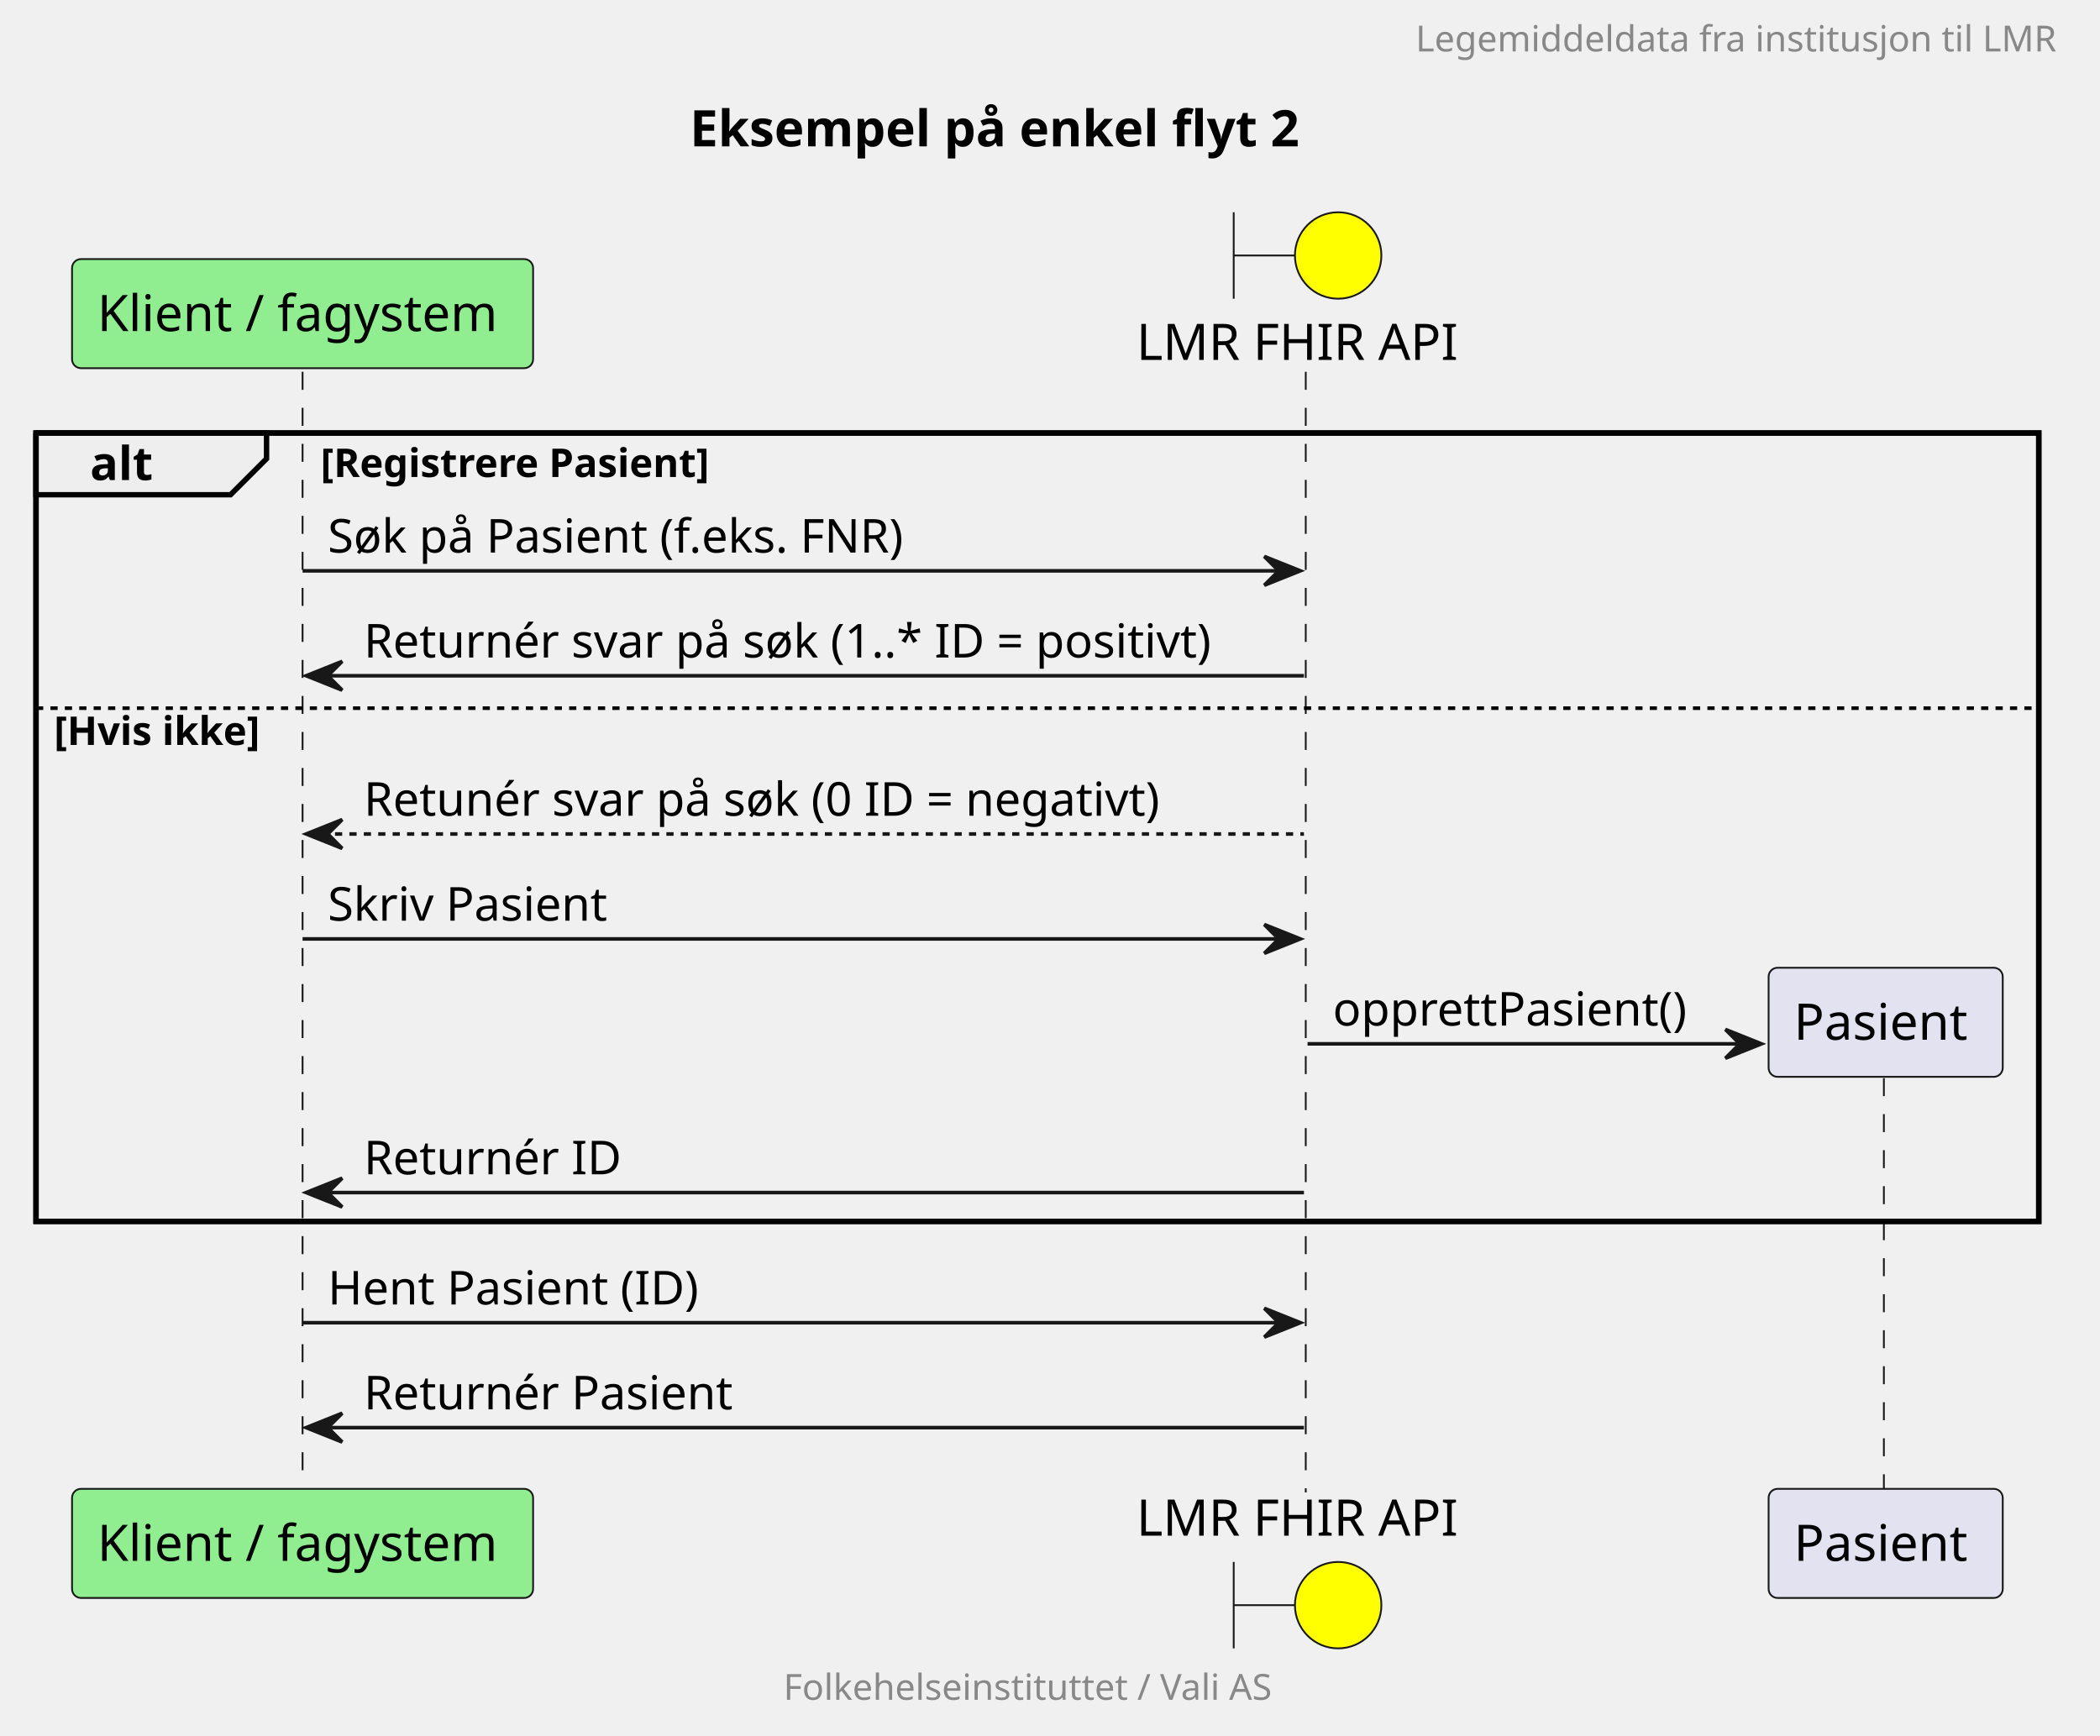
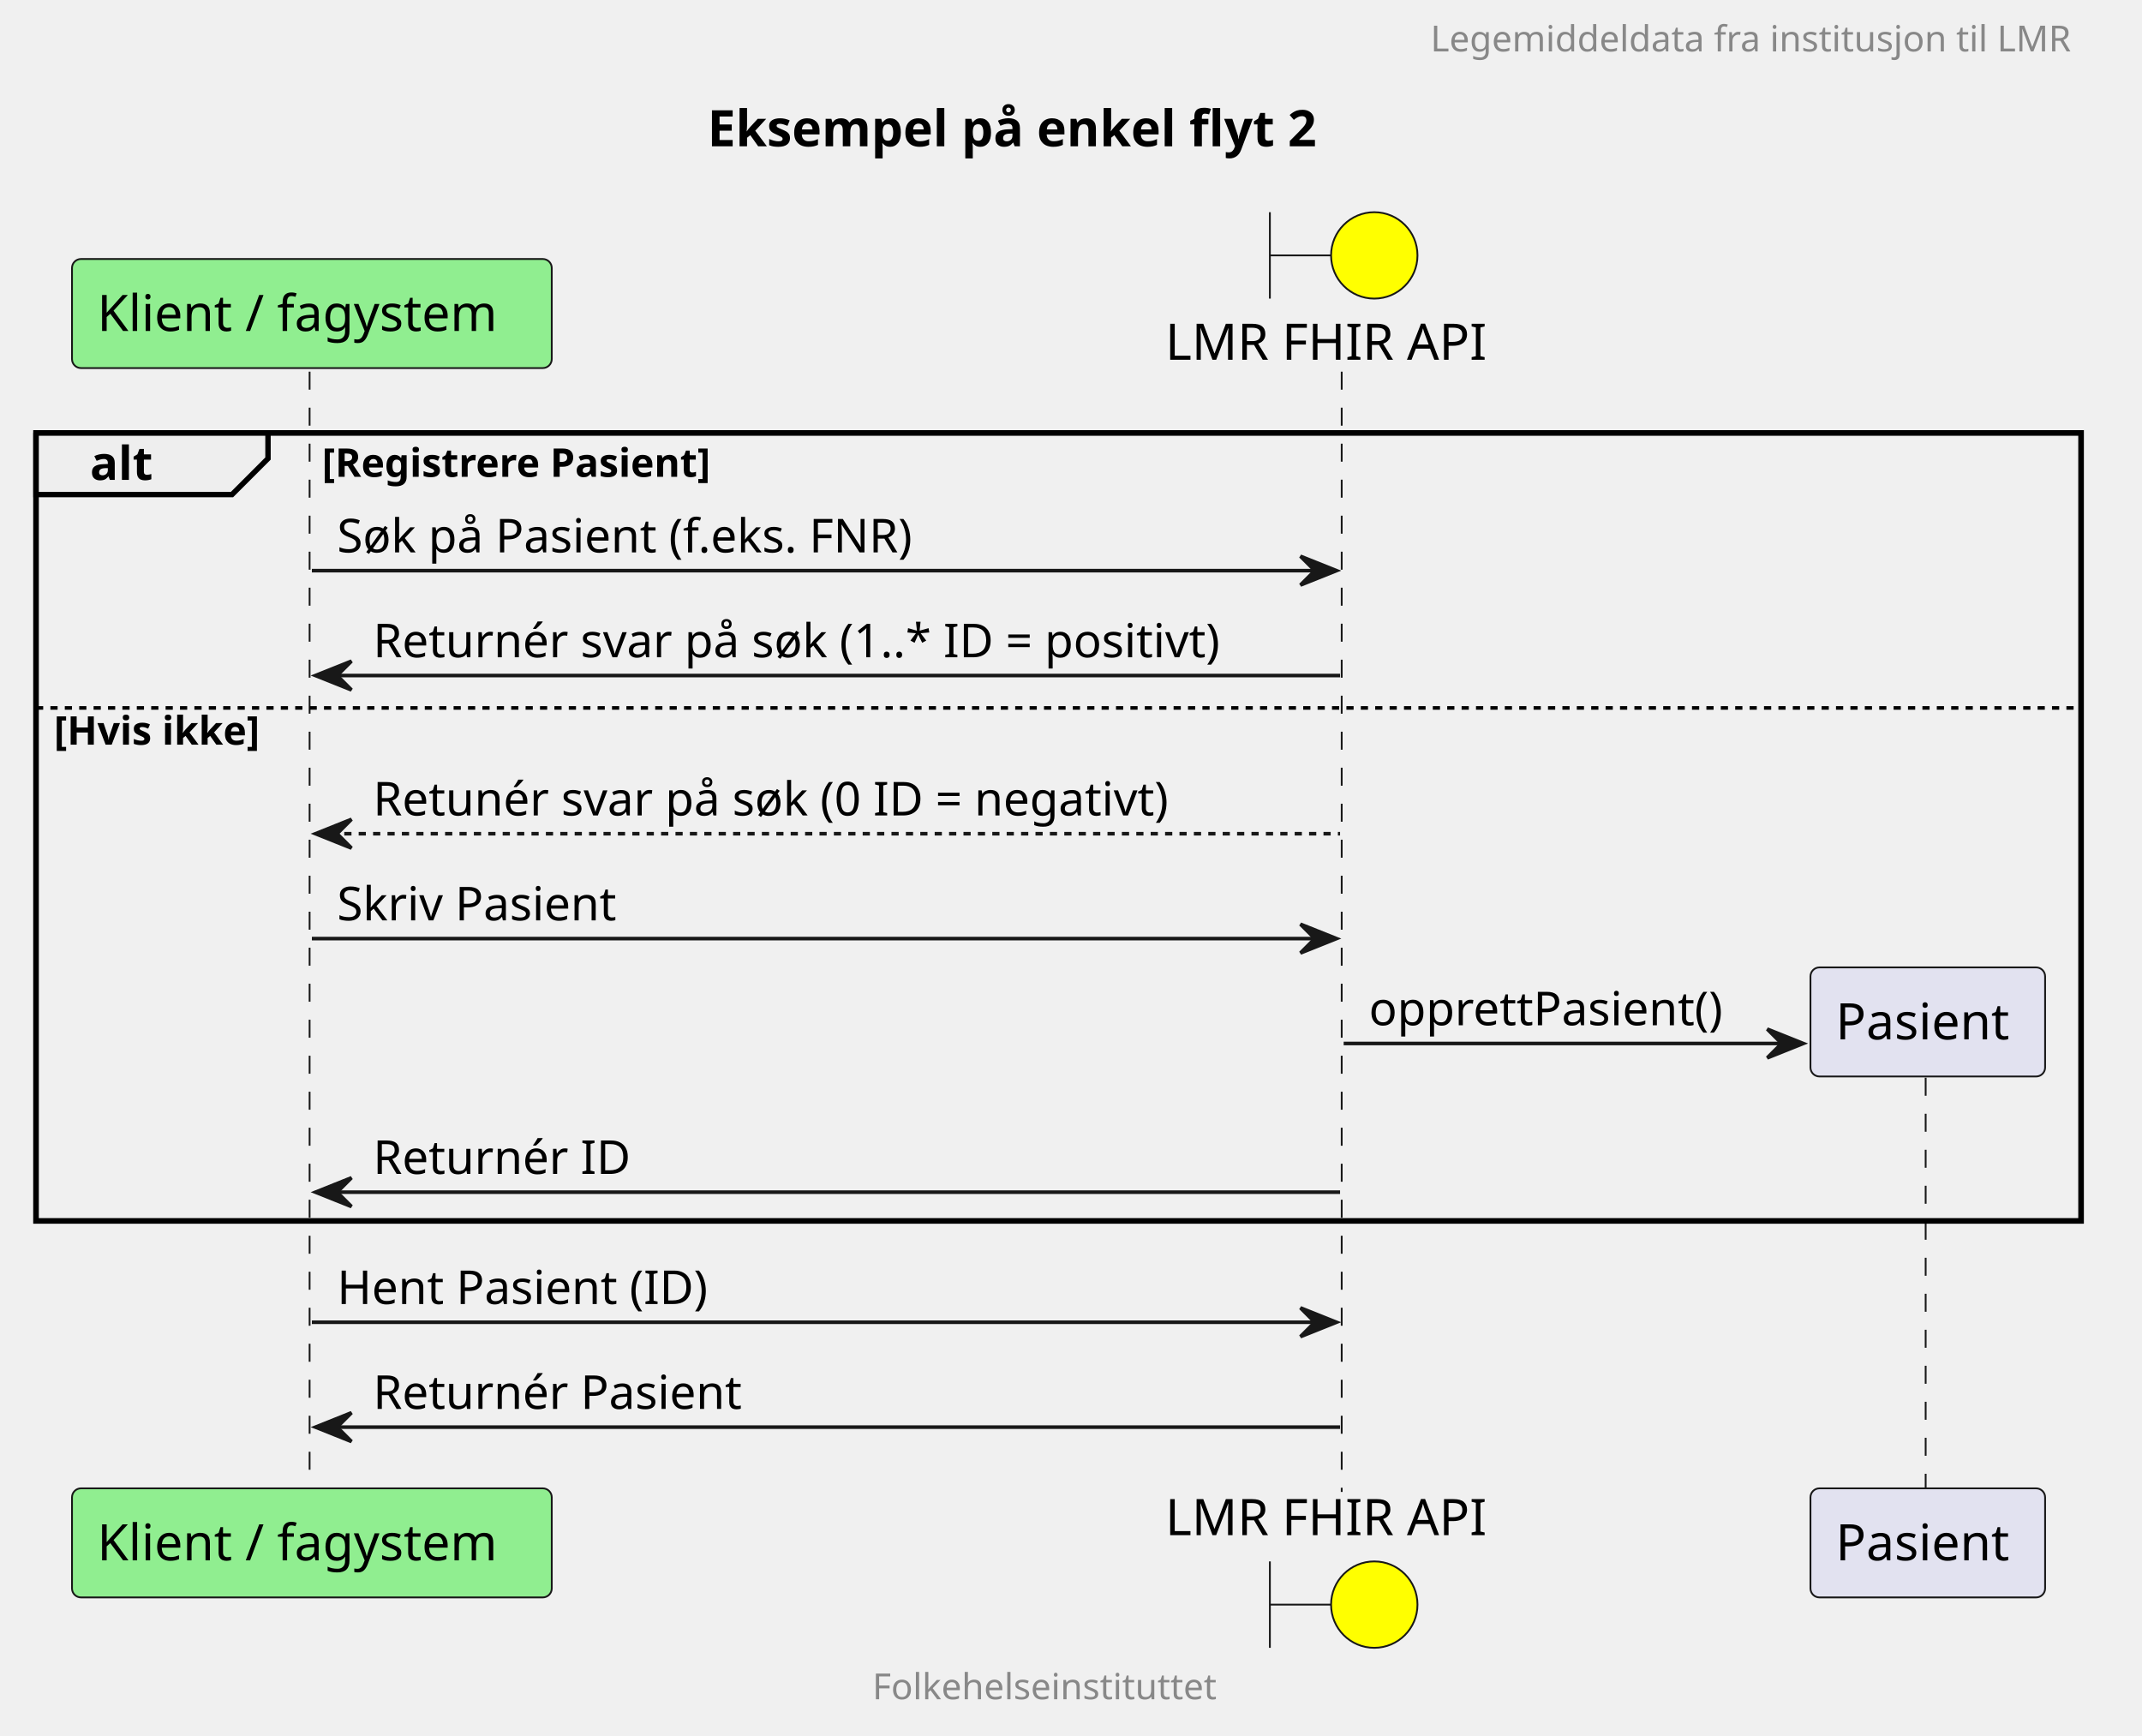
- <svg xmlns="http://www.w3.org/2000/svg" contentStyleType="text/css" height="482px" preserveAspectRatio="none" style="width:583px;height:482px;background:#FFFFFF;" version="1.1" viewBox="0 0 583 482" width="583px" zoomAndPan="magnify">
+ <svg xmlns="http://www.w3.org/2000/svg" contentStyleType="text/css" data-diagram-type="SEQUENCE" height="482px" preserveAspectRatio="none" style="width:595px;height:482px;background:#FFFFFF;" version="1.1" viewBox="0 0 595 482" width="595px" zoomAndPan="magnify">
  <defs />
  <g>
-     <text fill="#000000" font-family="sans-serif" font-size="14" font-weight="bold" lengthAdjust="spacing" textLength="192" x="191.5" y="40.636">Eksempel på enkel flyt 2</text>
-     <rect fill="none" height="218.898" style="stroke:#000000;stroke-width:1.5;" width="556" x="10" y="120.234" />
-     <line style="stroke:#181818;stroke-width:0.5;stroke-dasharray:5.0,5.0;" x1="84" x2="84" y1="103.234" y2="414.398" />
-     <line style="stroke:#181818;stroke-width:0.5;stroke-dasharray:5.0,5.0;" x1="362.5" x2="362.5" y1="103.234" y2="414.398" />
-     <line style="stroke:#181818;stroke-width:0.5;stroke-dasharray:5.0,5.0;" x1="523" x2="523" y1="299.352" y2="414.398" />
-     <rect fill="#90EE90" height="30.297" rx="2.5" ry="2.5" style="stroke:#181818;stroke-width:0.5;" width="128" x="20" y="71.938" />
-     <text fill="#000000" font-family="sans-serif" font-size="14" lengthAdjust="spacing" textLength="114" x="27" y="91.933">Klient / fagystem</text>
-     <rect fill="#90EE90" height="30.297" rx="2.5" ry="2.5" style="stroke:#181818;stroke-width:0.5;" width="128" x="20" y="413.398" />
-     <text fill="#000000" font-family="sans-serif" font-size="14" lengthAdjust="spacing" textLength="114" x="27" y="433.394">Klient / fagystem</text>
-     <text fill="#000000" font-family="sans-serif" font-size="14" lengthAdjust="spacing" textLength="89" x="315.5" y="99.933">LMR FHIR API</text>
-     <path d="M342.5,58.938 L342.5,82.938 M342.5,70.938 L359.5,70.938 " fill="none" style="stroke:#181818;stroke-width:0.5;" />
-     <ellipse cx="371.5" cy="70.938" fill="#FFFF00" rx="12" ry="12" style="stroke:#181818;stroke-width:0.5;" />
-     <text fill="#000000" font-family="sans-serif" font-size="14" lengthAdjust="spacing" textLength="89" x="315.5" y="426.394">LMR FHIR API</text>
-     <path d="M342.5,433.695 L342.5,457.695 M342.5,445.695 L359.5,445.695 " fill="none" style="stroke:#181818;stroke-width:0.5;" />
-     <ellipse cx="371.5" cy="445.695" fill="#FFFF00" rx="12" ry="12" style="stroke:#181818;stroke-width:0.5;" />
-     <rect fill="#E2E2F0" height="30.297" rx="2.5" ry="2.5" style="stroke:#181818;stroke-width:0.5;" width="65" x="491" y="413.398" />
-     <text fill="#000000" font-family="sans-serif" font-size="14" lengthAdjust="spacing" textLength="51" x="498" y="433.394">Pasient</text>
-     <path d="M10,120.234 L74,120.234 L74,127.367 L64,137.367 L10,137.367 L10,120.234 " fill="#EEEEEE" style="stroke:#000000;stroke-width:1.5;" />
-     <rect fill="none" height="218.898" style="stroke:#000000;stroke-width:1.5;" width="556" x="10" y="120.234" />
-     <text fill="#000000" font-family="sans-serif" font-size="13" font-weight="bold" lengthAdjust="spacing" textLength="19" x="25" y="133.301">alt</text>
-     <text fill="#000000" font-family="sans-serif" font-size="11" font-weight="bold" lengthAdjust="spacing" textLength="128" x="89" y="132.445">[Registrere Pasient]</text>
-     <polygon fill="#181818" points="351,154.5,361,158.5,351,162.5,355,158.5" style="stroke:#181818;stroke-width:1.0;" />
-     <line style="stroke:#181818;stroke-width:1.0;" x1="84" x2="357" y1="158.5" y2="158.5" />
-     <text fill="#000000" font-family="sans-serif" font-size="13" lengthAdjust="spacing" textLength="172" x="91" y="153.434">Søk på Pasient (f.eks. FNR)</text>
-     <polygon fill="#181818" points="95,183.633,85,187.633,95,191.633,91,187.633" style="stroke:#181818;stroke-width:1.0;" />
-     <line style="stroke:#181818;stroke-width:1.0;" x1="89" x2="362" y1="187.633" y2="187.633" />
-     <text fill="#000000" font-family="sans-serif" font-size="13" lengthAdjust="spacing" textLength="255" x="101" y="182.567">Returnér svar på søk (1..*  ID = positivt)</text>
-     <line style="stroke:#000000;stroke-width:1.0;stroke-dasharray:2.0,2.0;" x1="10" x2="566" y1="196.633" y2="196.633" />
-     <text fill="#000000" font-family="sans-serif" font-size="11" font-weight="bold" lengthAdjust="spacing" textLength="67" x="15" y="206.843">[Hvis ikke]</text>
-     <polygon fill="#181818" points="95,227.57,85,231.57,95,235.57,91,231.57" style="stroke:#181818;stroke-width:1.0;" />
-     <line style="stroke:#181818;stroke-width:1.0;stroke-dasharray:2.0,2.0;" x1="89" x2="362" y1="231.57" y2="231.57" />
-     <text fill="#000000" font-family="sans-serif" font-size="13" lengthAdjust="spacing" textLength="237" x="101" y="226.504">Retunér svar på søk (0 ID = negativt)</text>
-     <polygon fill="#181818" points="351,256.703,361,260.703,351,264.703,355,260.703" style="stroke:#181818;stroke-width:1.0;" />
-     <line style="stroke:#181818;stroke-width:1.0;" x1="84" x2="357" y1="260.703" y2="260.703" />
-     <text fill="#000000" font-family="sans-serif" font-size="13" lengthAdjust="spacing" textLength="82" x="91" y="255.637">Skriv Pasient</text>
-     <polygon fill="#181818" points="479,285.836,489,289.836,479,293.836,483,289.836" style="stroke:#181818;stroke-width:1.0;" />
-     <line style="stroke:#181818;stroke-width:1.0;" x1="363" x2="485" y1="289.836" y2="289.836" />
-     <text fill="#000000" font-family="sans-serif" font-size="13" lengthAdjust="spacing" textLength="104" x="370" y="284.77">opprettPasient()</text>
-     <rect fill="#E2E2F0" height="30.297" rx="2.5" ry="2.5" style="stroke:#181818;stroke-width:0.5;" width="65" x="491" y="268.703" />
-     <text fill="#000000" font-family="sans-serif" font-size="14" lengthAdjust="spacing" textLength="51" x="498" y="288.698">Pasient</text>
-     <polygon fill="#181818" points="95,327.133,85,331.133,95,335.133,91,331.133" style="stroke:#181818;stroke-width:1.0;" />
-     <line style="stroke:#181818;stroke-width:1.0;" x1="89" x2="362" y1="331.133" y2="331.133" />
-     <text fill="#000000" font-family="sans-serif" font-size="13" lengthAdjust="spacing" textLength="72" x="101" y="326.067">Returnér ID</text>
-     <polygon fill="#181818" points="351,363.266,361,367.266,351,371.266,355,367.266" style="stroke:#181818;stroke-width:1.0;" />
-     <line style="stroke:#181818;stroke-width:1.0;" x1="84" x2="357" y1="367.266" y2="367.266" />
-     <text fill="#000000" font-family="sans-serif" font-size="13" lengthAdjust="spacing" textLength="109" x="91" y="362.2">Hent Pasient (ID)</text>
-     <polygon fill="#181818" points="95,392.398,85,396.398,95,400.398,91,396.398" style="stroke:#181818;stroke-width:1.0;" />
-     <line style="stroke:#181818;stroke-width:1.0;" x1="89" x2="362" y1="396.398" y2="396.398" />
-     <text fill="#000000" font-family="sans-serif" font-size="13" lengthAdjust="spacing" textLength="106" x="101" y="391.332">Returnér Pasient</text>
-     <text fill="#888888" font-family="sans-serif" font-size="10" lengthAdjust="spacing" textLength="182" x="393" y="14.282">Legemiddeldata fra institusjon til LMR</text>
-     <text fill="#888888" font-family="sans-serif" font-size="10" lengthAdjust="spacing" textLength="140" x="217.5" y="471.978">Folkehelseinstituttet / Vali AS</text>
+     <text fill="#000000" font-family="sans-serif" font-size="14" font-weight="bold" lengthAdjust="spacing" textLength="194.086" x="196.5" y="40.636">Eksempel på enkel flyt 2</text>
+     <rect fill="#FFFFFF" fill-opacity="0" height="218.898" style="stroke:#000000;stroke-width:1.5;" width="568.086" x="10" y="120.234" />
+     <g>
+       <rect fill="#FFFFFF" fill-opacity="0" height="311.164" width="8" x="82.633" y="103.234" />
+       <line style="stroke:#181818;stroke-width:0.5;stroke-dasharray:5.0,5.0;" x1="86" x2="86" y1="103.234" y2="414.398" />
+     </g>
+     <g>
+       <rect fill="#FFFFFF" fill-opacity="0" height="311.164" width="8" x="369.242" y="103.234" />
+       <line style="stroke:#181818;stroke-width:0.5;stroke-dasharray:5.0,5.0;" x1="372.696" x2="372.696" y1="103.234" y2="414.398" />
+     </g>
+     <g>
+       <rect fill="#FFFFFF" fill-opacity="0" height="115.047" width="8" x="531.496" y="299.352" />
+       <line style="stroke:#181818;stroke-width:0.5;stroke-dasharray:5.0,5.0;" x1="534.905" x2="534.905" y1="299.352" y2="414.398" />
+     </g>
+     <rect fill="#90EE90" height="30.297" rx="2.5" ry="2.5" style="stroke:#181818;stroke-width:0.5;" width="133.267" x="20" y="71.938" />
+     <text fill="#000000" font-family="sans-serif" font-size="14" lengthAdjust="spacing" textLength="119.267" x="27" y="91.933">Klient / fagystem</text>
+     <rect fill="#90EE90" height="30.297" rx="2.5" ry="2.5" style="stroke:#181818;stroke-width:0.5;" width="133.267" x="20" y="413.398" />
+     <text fill="#000000" font-family="sans-serif" font-size="14" lengthAdjust="spacing" textLength="119.267" x="27" y="433.394">Klient / fagystem</text>
+     <text fill="#000000" font-family="sans-serif" font-size="14" lengthAdjust="spacing" textLength="93.092" x="323.696" y="99.933">LMR FHIR API</text>
+     <path d="M352.742,58.938 L352.742,82.938 M352.742,70.938 L369.742,70.938 " fill="#FFFFFF" fill-opacity="0" style="stroke:#181818;stroke-width:0.5;" />
+     <ellipse cx="381.742" cy="70.938" fill="#FFFF00" rx="12" ry="12" style="stroke:#181818;stroke-width:0.5;" />
+     <text fill="#000000" font-family="sans-serif" font-size="14" lengthAdjust="spacing" textLength="93.092" x="323.696" y="426.394">LMR FHIR API</text>
+     <path d="M352.742,433.695 L352.742,457.695 M352.742,445.695 L369.742,445.695 " fill="#FFFFFF" fill-opacity="0" style="stroke:#181818;stroke-width:0.5;" />
+     <ellipse cx="381.742" cy="445.695" fill="#FFFF00" rx="12" ry="12" style="stroke:#181818;stroke-width:0.5;" />
+     <rect fill="#E2E2F0" height="30.297" rx="2.5" ry="2.5" style="stroke:#181818;stroke-width:0.5;" width="65.181" x="502.905" y="413.398" />
+     <text fill="#000000" font-family="sans-serif" font-size="14" lengthAdjust="spacing" textLength="51.181" x="509.905" y="433.394">Pasient</text>
+     <path d="M10,120.234 L74.443,120.234 L74.443,127.367 L64.443,137.367 L10,137.367 L10,120.234 " fill="#EEEEEE" style="stroke:#000000;stroke-width:1.5;" />
+     <rect fill="#FFFFFF" fill-opacity="0" height="218.898" style="stroke:#000000;stroke-width:1.5;" width="568.086" x="10" y="120.234" />
+     <text fill="#000000" font-family="sans-serif" font-size="13" font-weight="bold" lengthAdjust="spacing" textLength="19.443" x="25" y="133.301">alt</text>
+     <text fill="#000000" font-family="sans-serif" font-size="11" font-weight="bold" lengthAdjust="spacing" textLength="125.388" x="89.443" y="132.445">[Registrere Pasient]</text>
+     <polygon fill="#181818" points="361.242,154.5,371.242,158.5,361.242,162.5,365.242,158.5" style="stroke:#181818;stroke-width:1;" />
+     <line style="stroke:#181818;stroke-width:1;" x1="86.633" x2="367.242" y1="158.5" y2="158.5" />
+     <text fill="#000000" font-family="sans-serif" font-size="13" lengthAdjust="spacing" textLength="175.525" x="93.633" y="153.434">Søk på Pasient (f.eks. FNR)</text>
+     <polygon fill="#181818" points="97.633,183.633,87.633,187.633,97.633,191.633,93.633,187.633" style="stroke:#181818;stroke-width:1;" />
+     <line style="stroke:#181818;stroke-width:1;" x1="91.633" x2="372.242" y1="187.633" y2="187.633" />
+     <text fill="#000000" font-family="sans-serif" font-size="13" lengthAdjust="spacing" textLength="262.609" x="103.633" y="182.567">Returnér svar på søk (1..*  ID = positivt)</text>
+     <line style="stroke:#000000;stroke-width:1;stroke-dasharray:2.0,2.0;" x1="10" x2="578.086" y1="196.633" y2="196.633" />
+     <text fill="#000000" font-family="sans-serif" font-size="11" font-weight="bold" lengthAdjust="spacing" textLength="66.44" x="15" y="206.843">[Hvis ikke]</text>
+     <polygon fill="#181818" points="97.633,227.57,87.633,231.57,97.633,235.57,93.633,231.57" style="stroke:#181818;stroke-width:1;" />
+     <line style="stroke:#181818;stroke-width:1;stroke-dasharray:2.0,2.0;" x1="91.633" x2="372.242" y1="231.57" y2="231.57" />
+     <text fill="#000000" font-family="sans-serif" font-size="13" lengthAdjust="spacing" textLength="244.232" x="103.633" y="226.504">Retunér svar på søk (0 ID = negativt)</text>
+     <polygon fill="#181818" points="361.242,256.703,371.242,260.703,361.242,264.703,365.242,260.703" style="stroke:#181818;stroke-width:1;" />
+     <line style="stroke:#181818;stroke-width:1;" x1="86.633" x2="367.242" y1="260.703" y2="260.703" />
+     <text fill="#000000" font-family="sans-serif" font-size="13" lengthAdjust="spacing" textLength="84.087" x="93.633" y="255.637">Skriv Pasient</text>
+     <polygon fill="#181818" points="490.905,285.836,500.905,289.836,490.905,293.836,494.905,289.836" style="stroke:#181818;stroke-width:1;" />
+     <line style="stroke:#181818;stroke-width:1;" x1="373.242" x2="496.905" y1="289.836" y2="289.836" />
+     <text fill="#000000" font-family="sans-serif" font-size="13" lengthAdjust="spacing" textLength="105.663" x="380.242" y="284.77">opprettPasient()</text>
+     <rect fill="#E2E2F0" height="30.297" rx="2.5" ry="2.5" style="stroke:#181818;stroke-width:0.5;" width="65.181" x="502.905" y="268.703" />
+     <text fill="#000000" font-family="sans-serif" font-size="14" lengthAdjust="spacing" textLength="51.181" x="509.905" y="288.698">Pasient</text>
+     <polygon fill="#181818" points="97.633,327.133,87.633,331.133,97.633,335.133,93.633,331.133" style="stroke:#181818;stroke-width:1;" />
+     <line style="stroke:#181818;stroke-width:1;" x1="91.633" x2="372.242" y1="331.133" y2="331.133" />
+     <text fill="#000000" font-family="sans-serif" font-size="13" lengthAdjust="spacing" textLength="75.27" x="103.633" y="326.067">Returnér ID</text>
+     <polygon fill="#181818" points="361.242,363.266,371.242,367.266,361.242,371.266,365.242,367.266" style="stroke:#181818;stroke-width:1;" />
+     <line style="stroke:#181818;stroke-width:1;" x1="86.633" x2="367.242" y1="367.266" y2="367.266" />
+     <text fill="#000000" font-family="sans-serif" font-size="13" lengthAdjust="spacing" textLength="110.887" x="93.633" y="362.2">Hent Pasient (ID)</text>
+     <polygon fill="#181818" points="97.633,392.398,87.633,396.398,97.633,400.398,93.633,396.398" style="stroke:#181818;stroke-width:1;" />
+     <line style="stroke:#181818;stroke-width:1;" x1="91.633" x2="372.242" y1="396.398" y2="396.398" />
+     <text fill="#000000" font-family="sans-serif" font-size="13" lengthAdjust="spacing" textLength="108.951" x="103.633" y="391.332">Returnér Pasient</text>
+     <text fill="#888888" font-family="sans-serif" font-size="10" lengthAdjust="spacing" textLength="189.722" x="397.364" y="14.282">Legemiddeldata fra institusjon til LMR</text>
+     <text fill="#888888" font-family="sans-serif" font-size="10" lengthAdjust="spacing" textLength="102.422" x="242.332" y="471.978">Folkehelseinstituttet</text>
  </g>
</svg>
